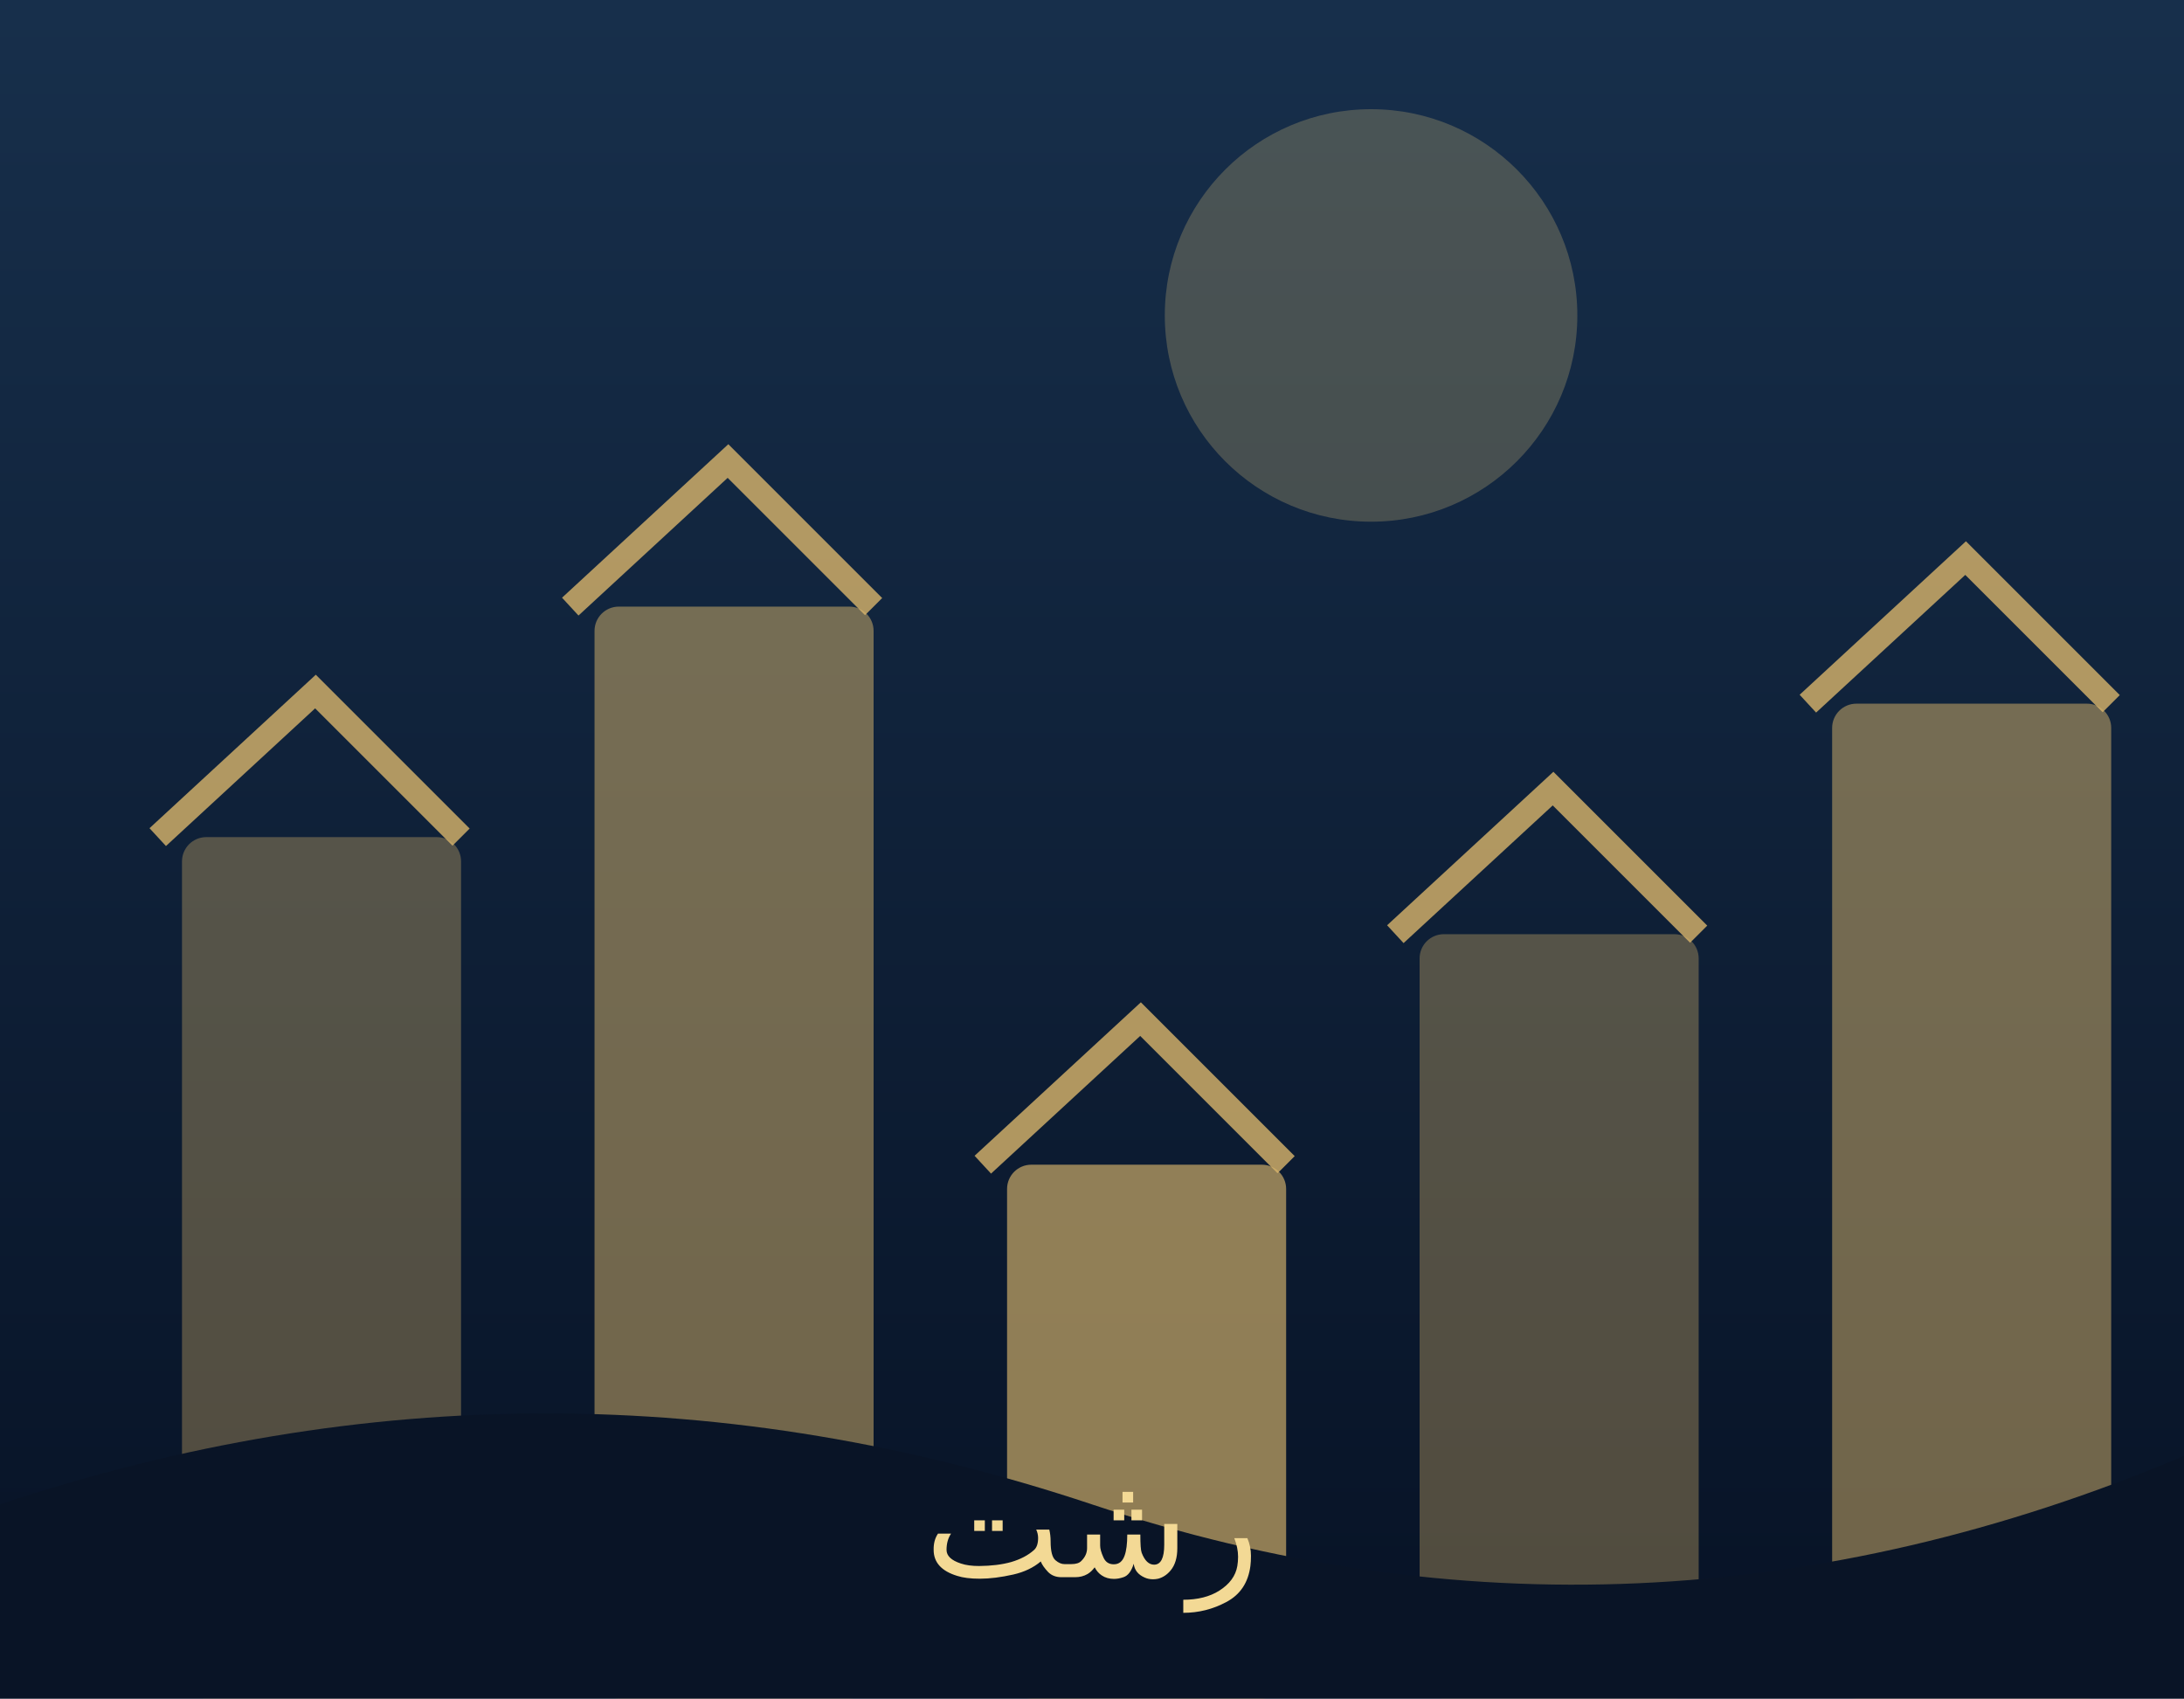
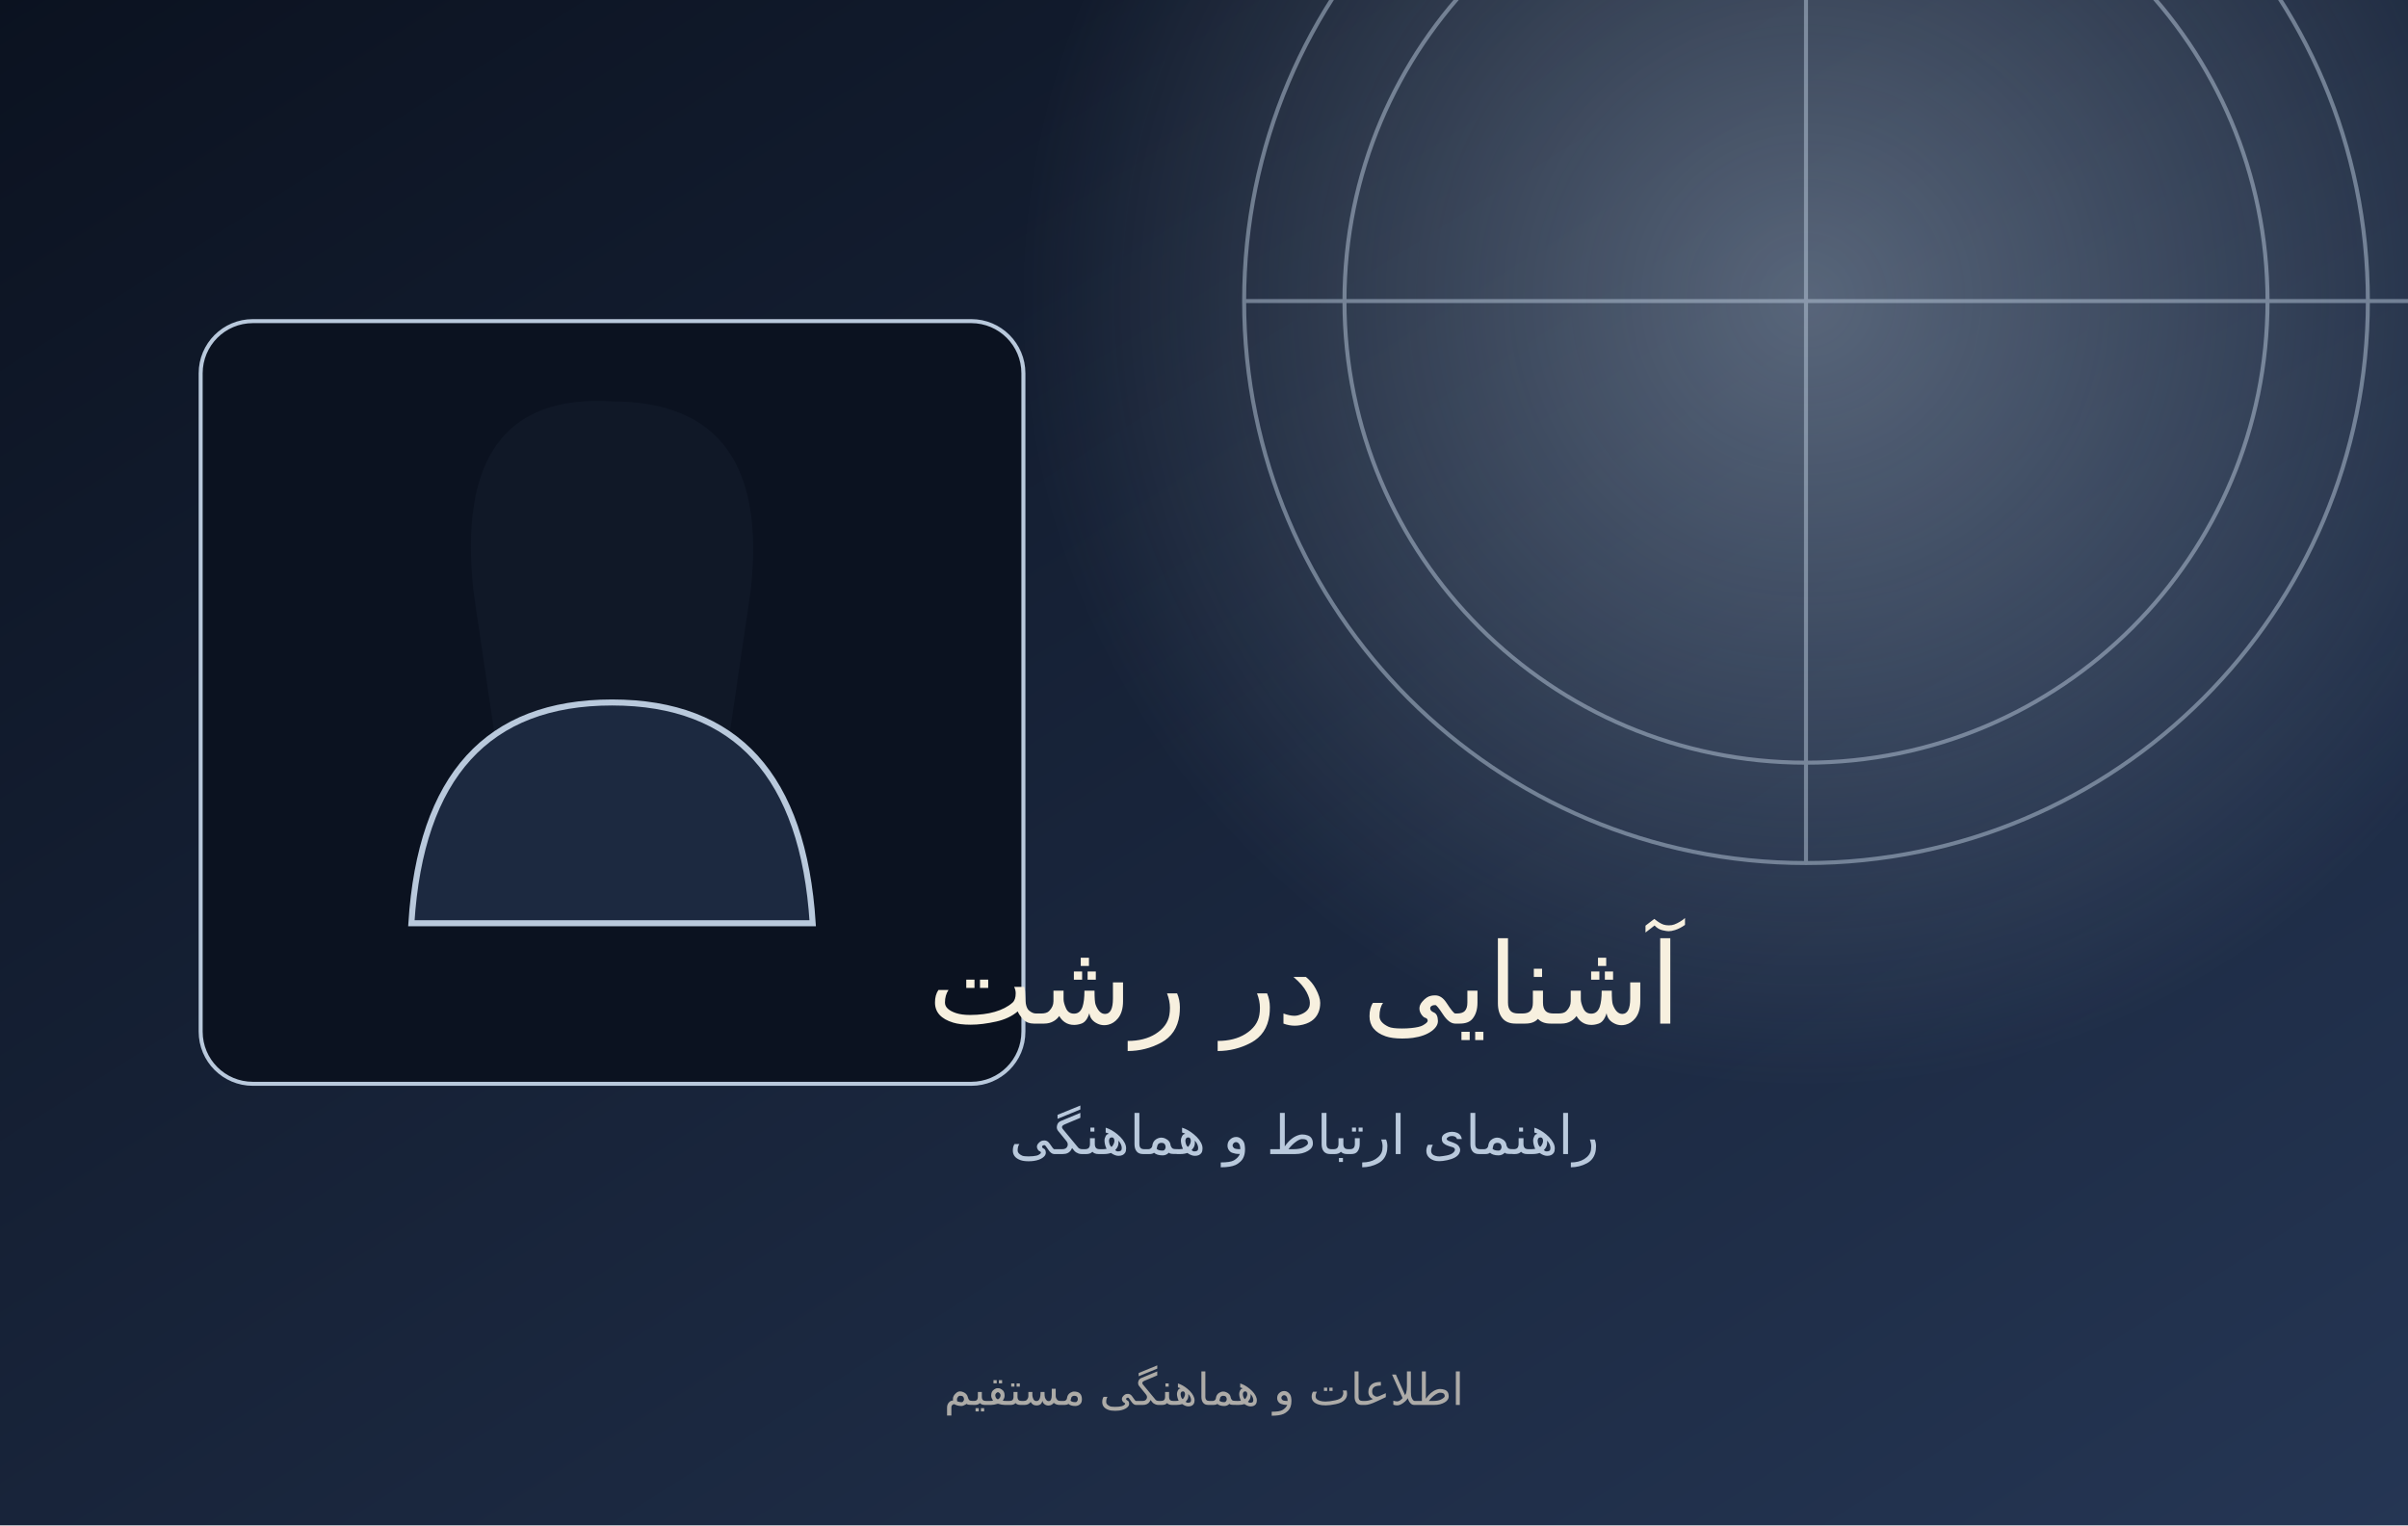
- <svg xmlns="http://www.w3.org/2000/svg" viewBox="0 0 180 140">
+ <svg xmlns="http://www.w3.org/2000/svg" width="1200" height="760" viewBox="0 0 1200 760">
  <defs>
-     <linearGradient id="g" x2="0" y2="1">
-       <stop stop-color="#172f4b" />
-       <stop offset="1" stop-color="#071225" />
+     <linearGradient id="g" x1="0" y1="0" x2="1" y2="1">
+       <stop stop-color="#0b1220" />
+       <stop offset="1" stop-color="#253654" />
    </linearGradient>
+     <radialGradient id="r">
+       <stop stop-color="#b9c9dc" stop-opacity=".4" />
+       <stop offset="1" stop-color="#b9c9dc" stop-opacity="0" />
+     </radialGradient>
  </defs>
-   <rect width="180" height="140" fill="url(#g)" />
-   <circle cx="113" cy="26" r="17" fill="#e5c77d" opacity=".25" />
-   <rect x="15" y="69" width="23" height="71" rx="2" fill="#d9b56b" opacity="0.35" />
-   <path d="M13 69 l13 -12 l12 12" fill="none" stroke="#d9b56b" stroke-width="2" opacity=".8" />
-   <rect x="49" y="50" width="23" height="90" rx="2" fill="#d9b56b" opacity="0.5" />
-   <path d="M47 50 l13 -12 l12 12" fill="none" stroke="#d9b56b" stroke-width="2" opacity=".8" />
-   <rect x="83" y="96" width="23" height="44" rx="2" fill="#d9b56b" opacity="0.65" />
-   <path d="M81 96 l13 -12 l12 12" fill="none" stroke="#d9b56b" stroke-width="2" opacity=".8" />
-   <rect x="117" y="77" width="23" height="63" rx="2" fill="#d9b56b" opacity="0.35" />
-   <path d="M115 77 l13 -12 l12 12" fill="none" stroke="#d9b56b" stroke-width="2" opacity=".8" />
-   <rect x="151" y="58" width="23" height="82" rx="2" fill="#d9b56b" opacity="0.5" />
-   <path d="M149 58 l13 -12 l12 12" fill="none" stroke="#d9b56b" stroke-width="2" opacity=".8" />
-   <path d="M0 140 L0 124 Q45 109 90 124 T180 120 L180 140Z" fill="#091426" />
-   <text x="90" y="130" fill="#f3d995" font-size="12" text-anchor="middle" font-family="Tahoma">رشت</text>
+   <rect width="1200" height="760" fill="url(#g)" />
+   <circle cx="900" cy="150" r="390" fill="url(#r)" />
+   <g fill="none" stroke="#b9c9dc" stroke-width="2" opacity=".5">
+     <circle cx="900" cy="150" r="230" />
+     <circle cx="900" cy="150" r="280" />
+     <path d="M620 150H1200M900 -100V430" />
+   </g>
+   <rect x="100" y="160" width="410" height="380" rx="26" fill="#0b1220" stroke="#b9c9dc" stroke-width="2" />
+   <circle cx="305" cy="290" r="65" fill="#d4b89a" />
+   <path d="M236 295Q225 195 305 200Q385 200 374 295L360 390Q305 425 250 390Z" fill="#101827" />
+   <path d="M205 460Q212 350 305 350Q398 350 405 460Z" fill="#1c2940" stroke="#b9c9dc" stroke-width="3" />
+   <text x="650" y="510" font-family="sans-serif" font-size="56" fill="#f7f0df" text-anchor="middle">آشنایی در رشت</text>
+   <text x="650" y="575" font-family="sans-serif" font-size="27" fill="#b9c9dc" text-anchor="middle">راهنمای ارتباط و هماهنگی</text>
+   <text x="600" y="700" font-family="sans-serif" font-size="22" fill="#e9e1d1" opacity=".7" text-anchor="middle">اطلاعات و هماهنگی مستقیم</text>
</svg>
